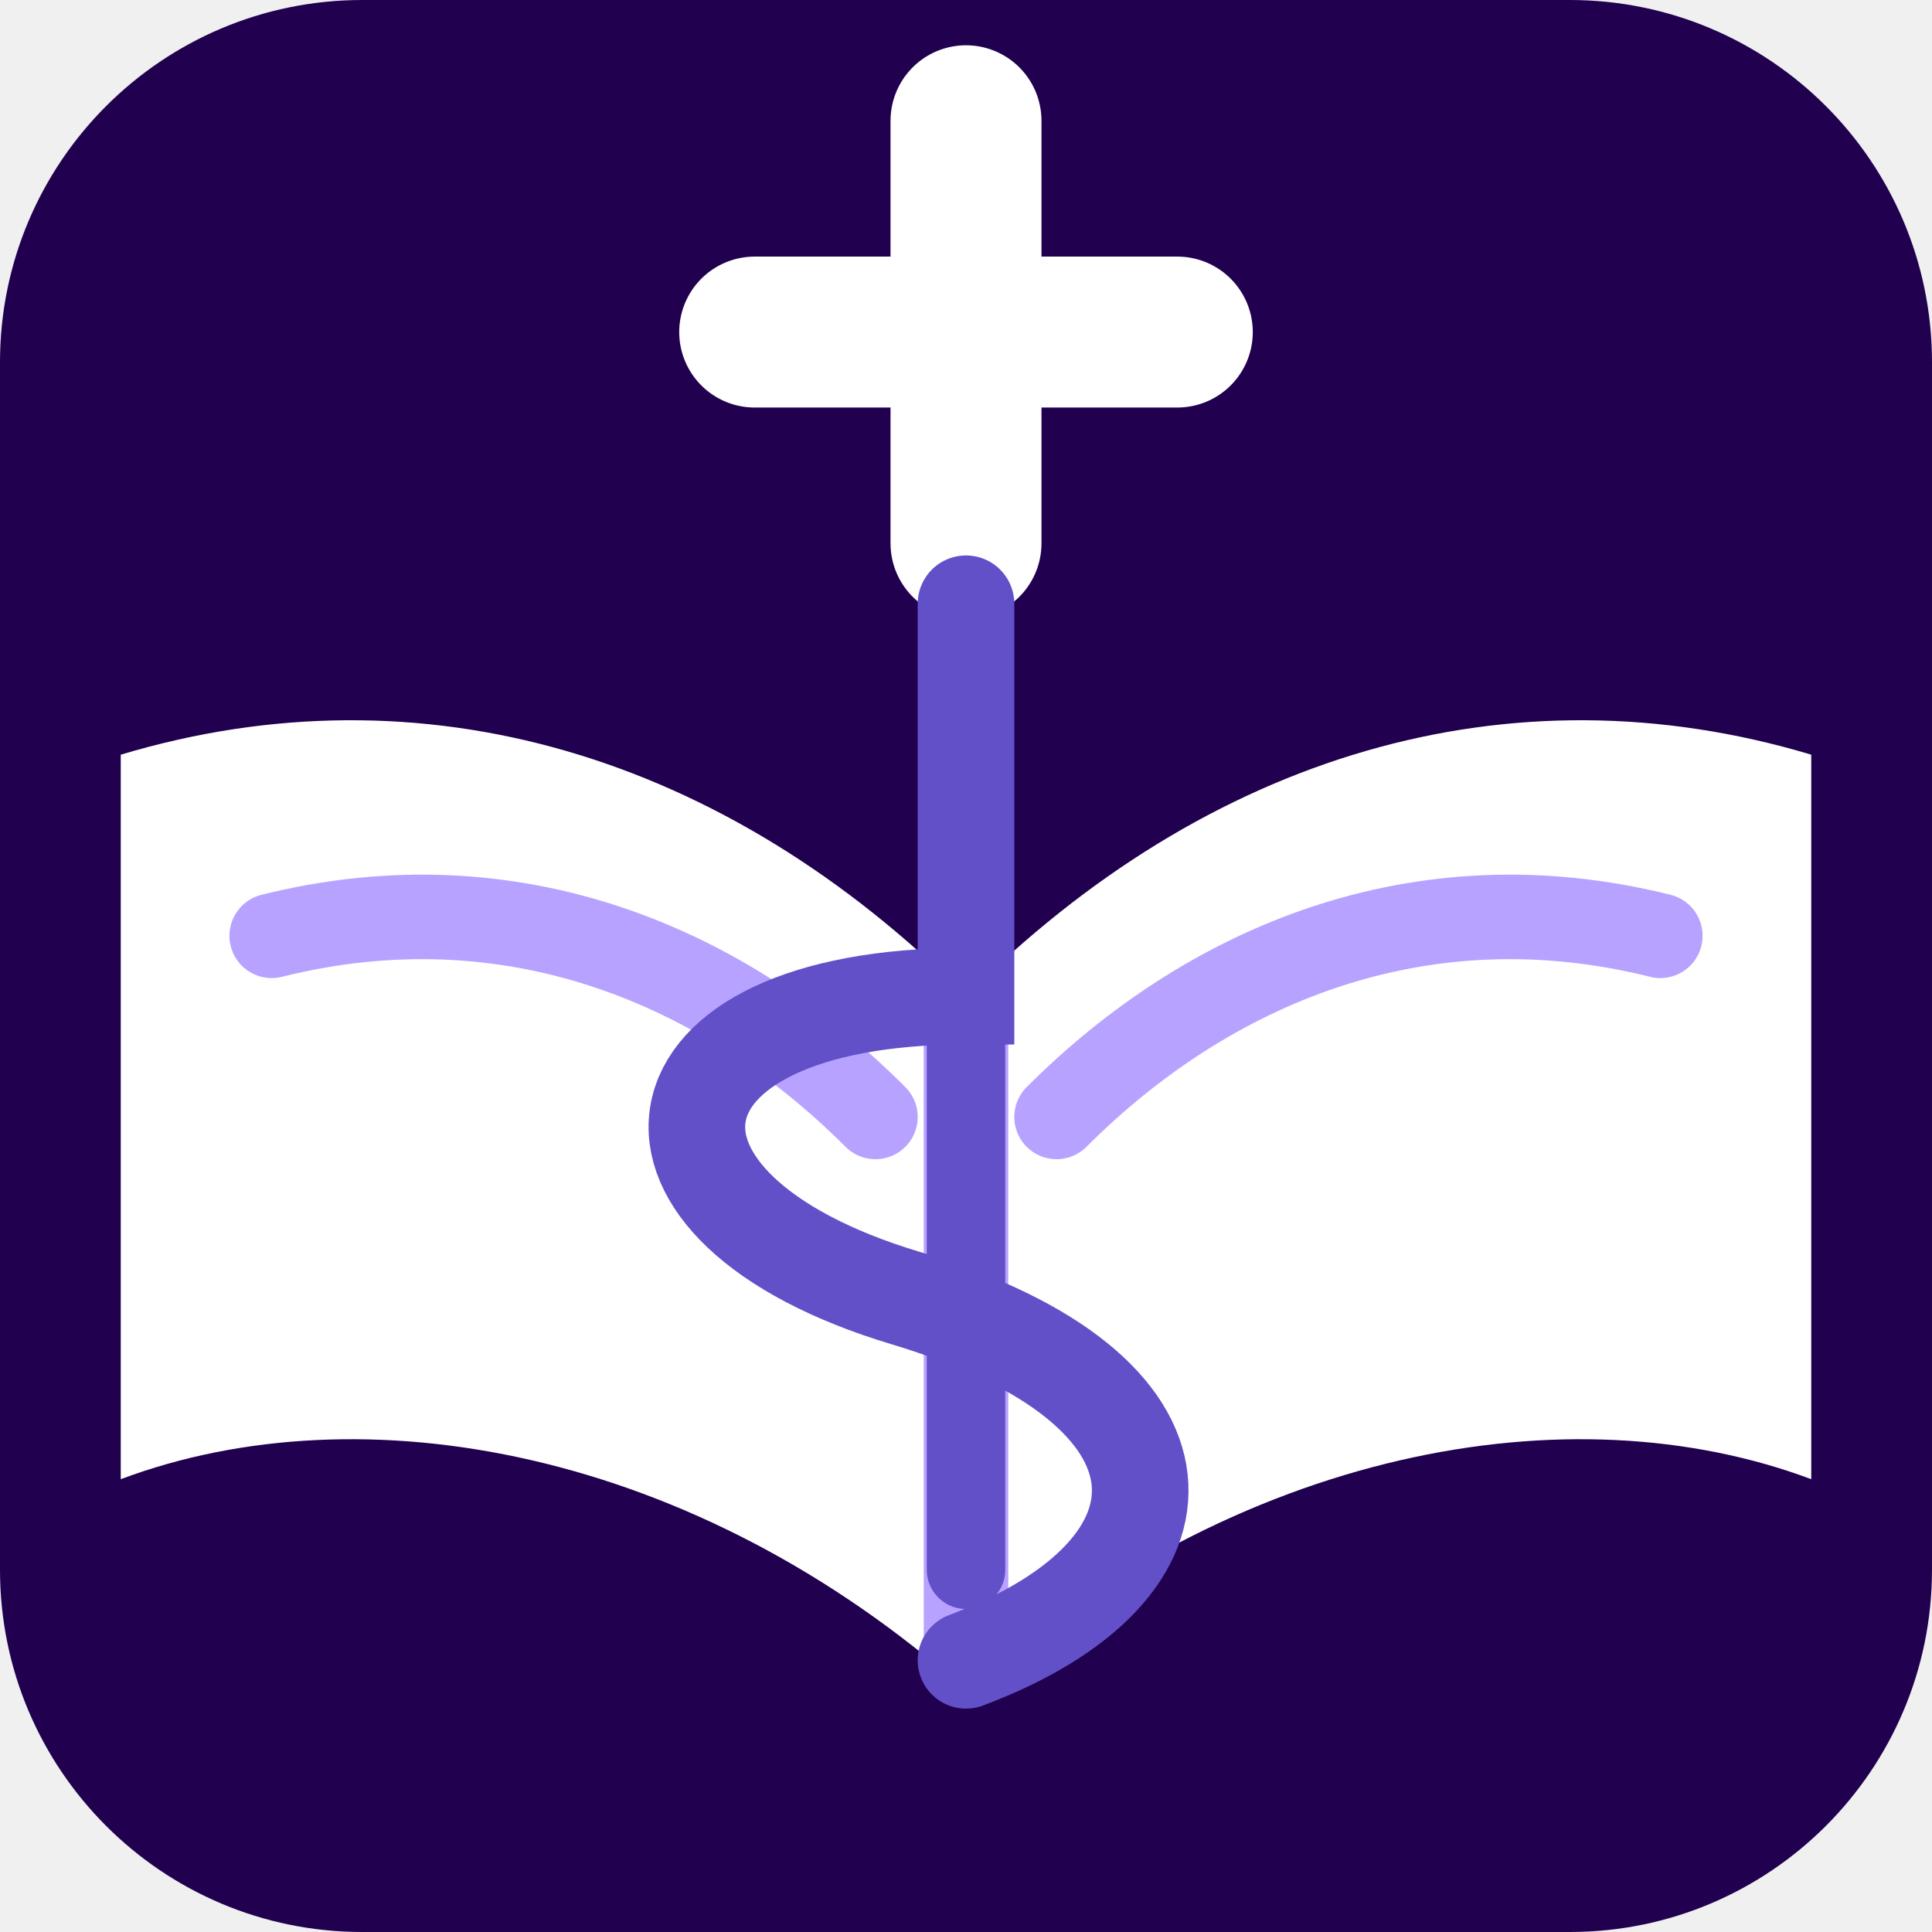
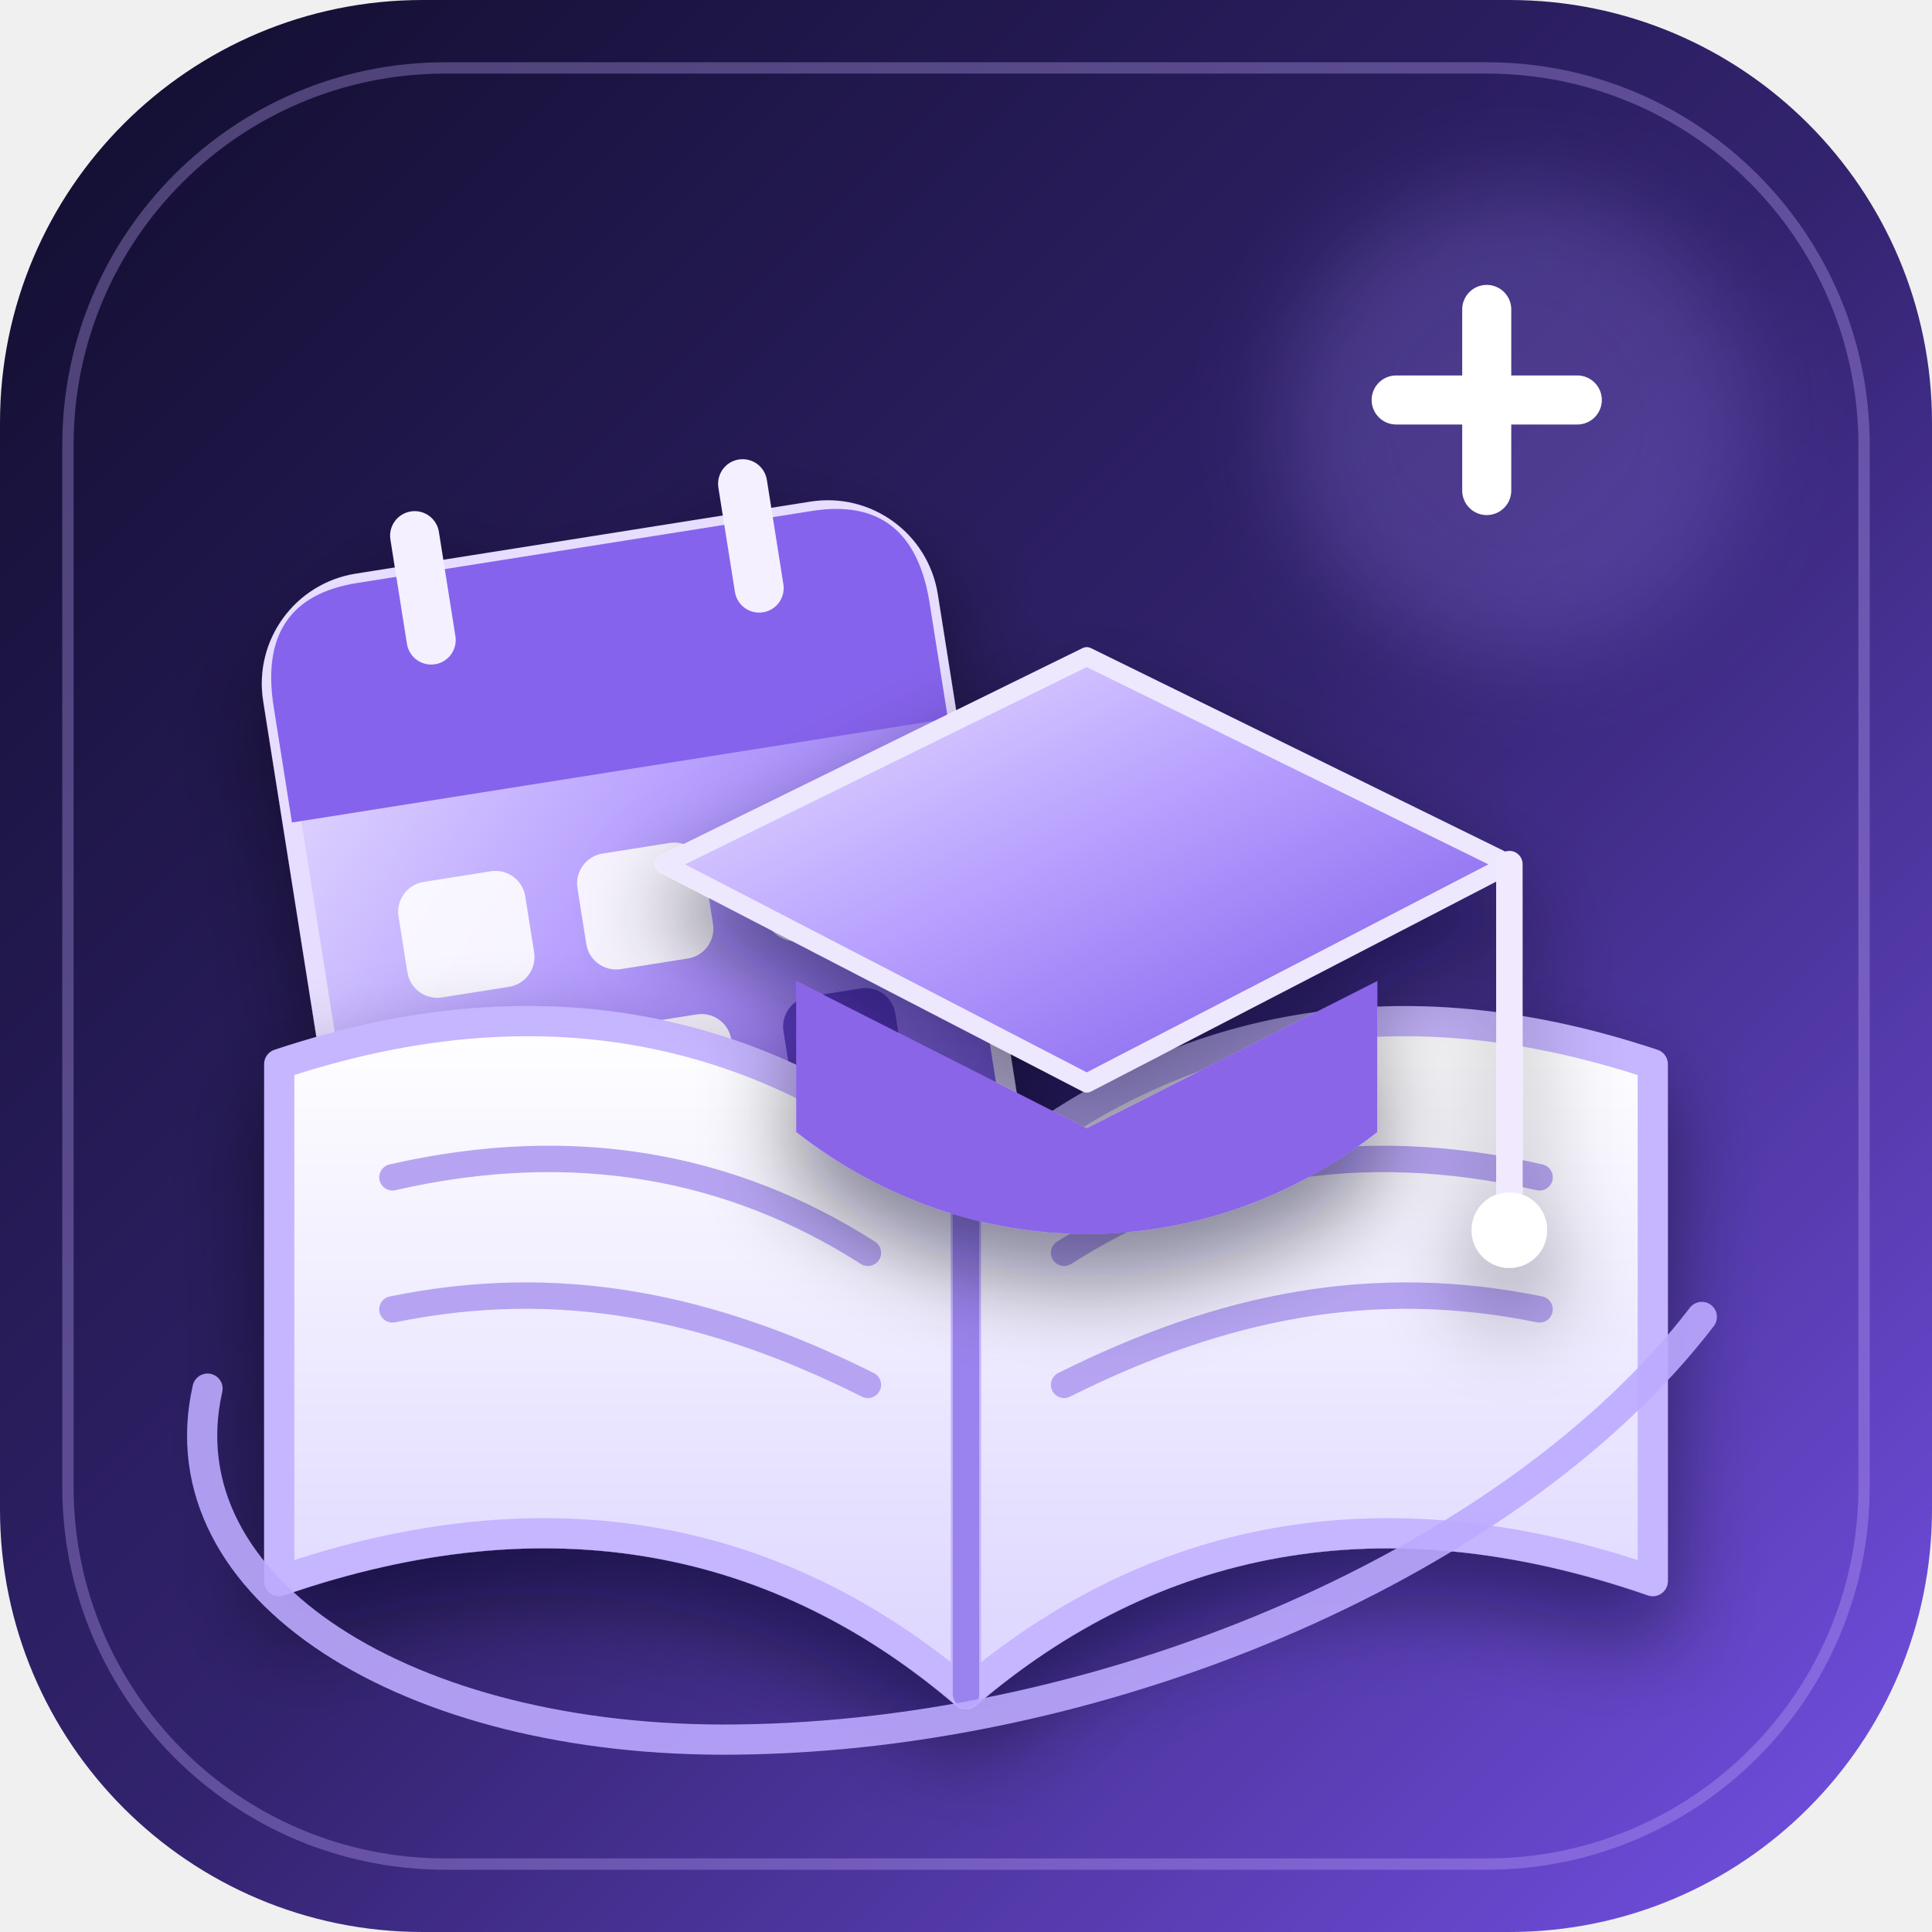
- <svg xmlns="http://www.w3.org/2000/svg" viewBox="0 0 64 64">
-   <rect width="64" height="64" rx="12" fill="#21004f" />
-   <path d="M32 56C23 48 12 46 4 49V25c10-3 20 0 28 8 8-8 18-11 28-8v24c-8-3-19-1-28 7Z" fill="#fff" />
-   <path d="M32 33v22M9 31c8-2 15 1 20 6M55 31c-8-2-15 1-20 6" fill="none" stroke="#b8a2ff" stroke-width="2.8" stroke-linecap="round" />
-   <path d="M32 4v14M25 11h14" fill="none" stroke="#fff" stroke-width="5" stroke-linecap="round" />
-   <path d="M32 20v13c-11 0-12 7-2 10 10 3 10 9 2 12" fill="none" stroke="#6250c8" stroke-width="3.2" stroke-linecap="round" />
-   <path d="M32 33v19" stroke="#6250c8" stroke-width="2.6" stroke-linecap="round" />
+ <svg xmlns="http://www.w3.org/2000/svg" viewBox="0 0 512 512">
+   <defs>
+     <linearGradient id="bg" x1="0" y1="0" x2="1" y2="1">
+       <stop stop-color="#100d2c" />
+       <stop offset=".52" stop-color="#33236f" />
+       <stop offset="1" stop-color="#7652e8" />
+     </linearGradient>
+     <linearGradient id="purple" x1="0" y1="0" x2="1" y2="1">
+       <stop stop-color="#eee8ff" />
+       <stop offset=".45" stop-color="#b9a2ff" />
+       <stop offset="1" stop-color="#7854e8" />
+     </linearGradient>
+     <linearGradient id="paper" x1="0" y1="0" x2="0" y2="1">
+       <stop stop-color="#fff" />
+       <stop offset="1" stop-color="#dcd4ff" />
+     </linearGradient>
+     <filter id="glow" x="-50%" y="-50%" width="200%" height="200%">
+       <feGaussianBlur stdDeviation="12" />
+     </filter>
+     <filter id="shadow" x="-40%" y="-40%" width="180%" height="180%">
+       <feDropShadow dx="0" dy="12" stdDeviation="12" flood-color="#09051d" flood-opacity=".48" />
+     </filter>
+   </defs>
+   <rect width="512" height="512" rx="112" fill="url(#bg)" />
+   <rect x="18" y="18" width="476" height="476" rx="100" fill="none" stroke="#c6adff" stroke-opacity=".32" stroke-width="3" />
+   <circle cx="402" cy="112" r="62" fill="#a58bff" opacity=".23" filter="url(#glow)" />
+   <path d="M394 82v48m-24-24h48" stroke="#fff" stroke-width="13" stroke-linecap="round" />
+   <g transform="translate(73 134) rotate(-9 95 100)" filter="url(#shadow)">
+     <rect x="8" y="10" width="176" height="194" rx="27" fill="url(#purple)" stroke="#e7ddff" stroke-width="5" />
+     <path d="M8 39q0-29 27-29h122q27 0 27 29v31H8Z" fill="#8664ec" />
+     <path d="M52 0v28M140 0v28" stroke="#f5f0ff" stroke-width="13" stroke-linecap="round" />
+     <g fill="#fff" opacity=".88">
+       <rect x="32" y="91" width="34" height="31" rx="8" />
+       <rect x="80" y="91" width="34" height="31" rx="8" />
+       <rect x="128" y="91" width="30" height="31" rx="8" />
+       <rect x="32" y="137" width="34" height="31" rx="8" />
+       <rect x="80" y="137" width="34" height="31" rx="8" />
+     </g>
+     <rect x="128" y="137" width="30" height="31" rx="8" fill="#5b3bc4" />
+   </g>
+   <g filter="url(#shadow)">
+     <path d="M74 282c72-24 133-9 182 35v132c-49-42-110-55-182-30Z" fill="url(#paper)" stroke="#c6b5ff" stroke-width="8" stroke-linejoin="round" />
+     <path d="M438 282c-72-24-133-9-182 35v132c49-42 110-55 182-30Z" fill="url(#paper)" stroke="#c6b5ff" stroke-width="8" stroke-linejoin="round" />
+     <path d="M256 317v132" stroke="#9b83ed" stroke-width="7" stroke-linecap="round" />
+     <path d="M104 312c48-11 90-3 126 20M104 347c44-9 84-1 126 20M408 312c-48-11-90-3-126 20M408 347c-44-9-84-1-126 20" stroke="#b6a4f2" stroke-width="7" stroke-linecap="round" fill="none" />
+   </g>
+   <g filter="url(#shadow)">
+     <path d="m176 229 112-55 112 55-112 58Z" fill="url(#purple)" stroke="#eee8ff" stroke-width="5" stroke-linejoin="round" />
+     <path d="M211 260v40c46 36 108 36 154 0v-40l-77 39Z" fill="#8a65e8" />
+     <path d="M400 229v91" stroke="#f1eaff" stroke-width="7" stroke-linecap="round" />
+     <circle cx="400" cy="326" r="10" fill="#fff" />
+   </g>
+   <path d="M55 368c-12 53 53 94 140 93 100-1 207-48 256-112" fill="none" stroke="#bdaaff" stroke-width="8" stroke-linecap="round" opacity=".9" />
</svg>
